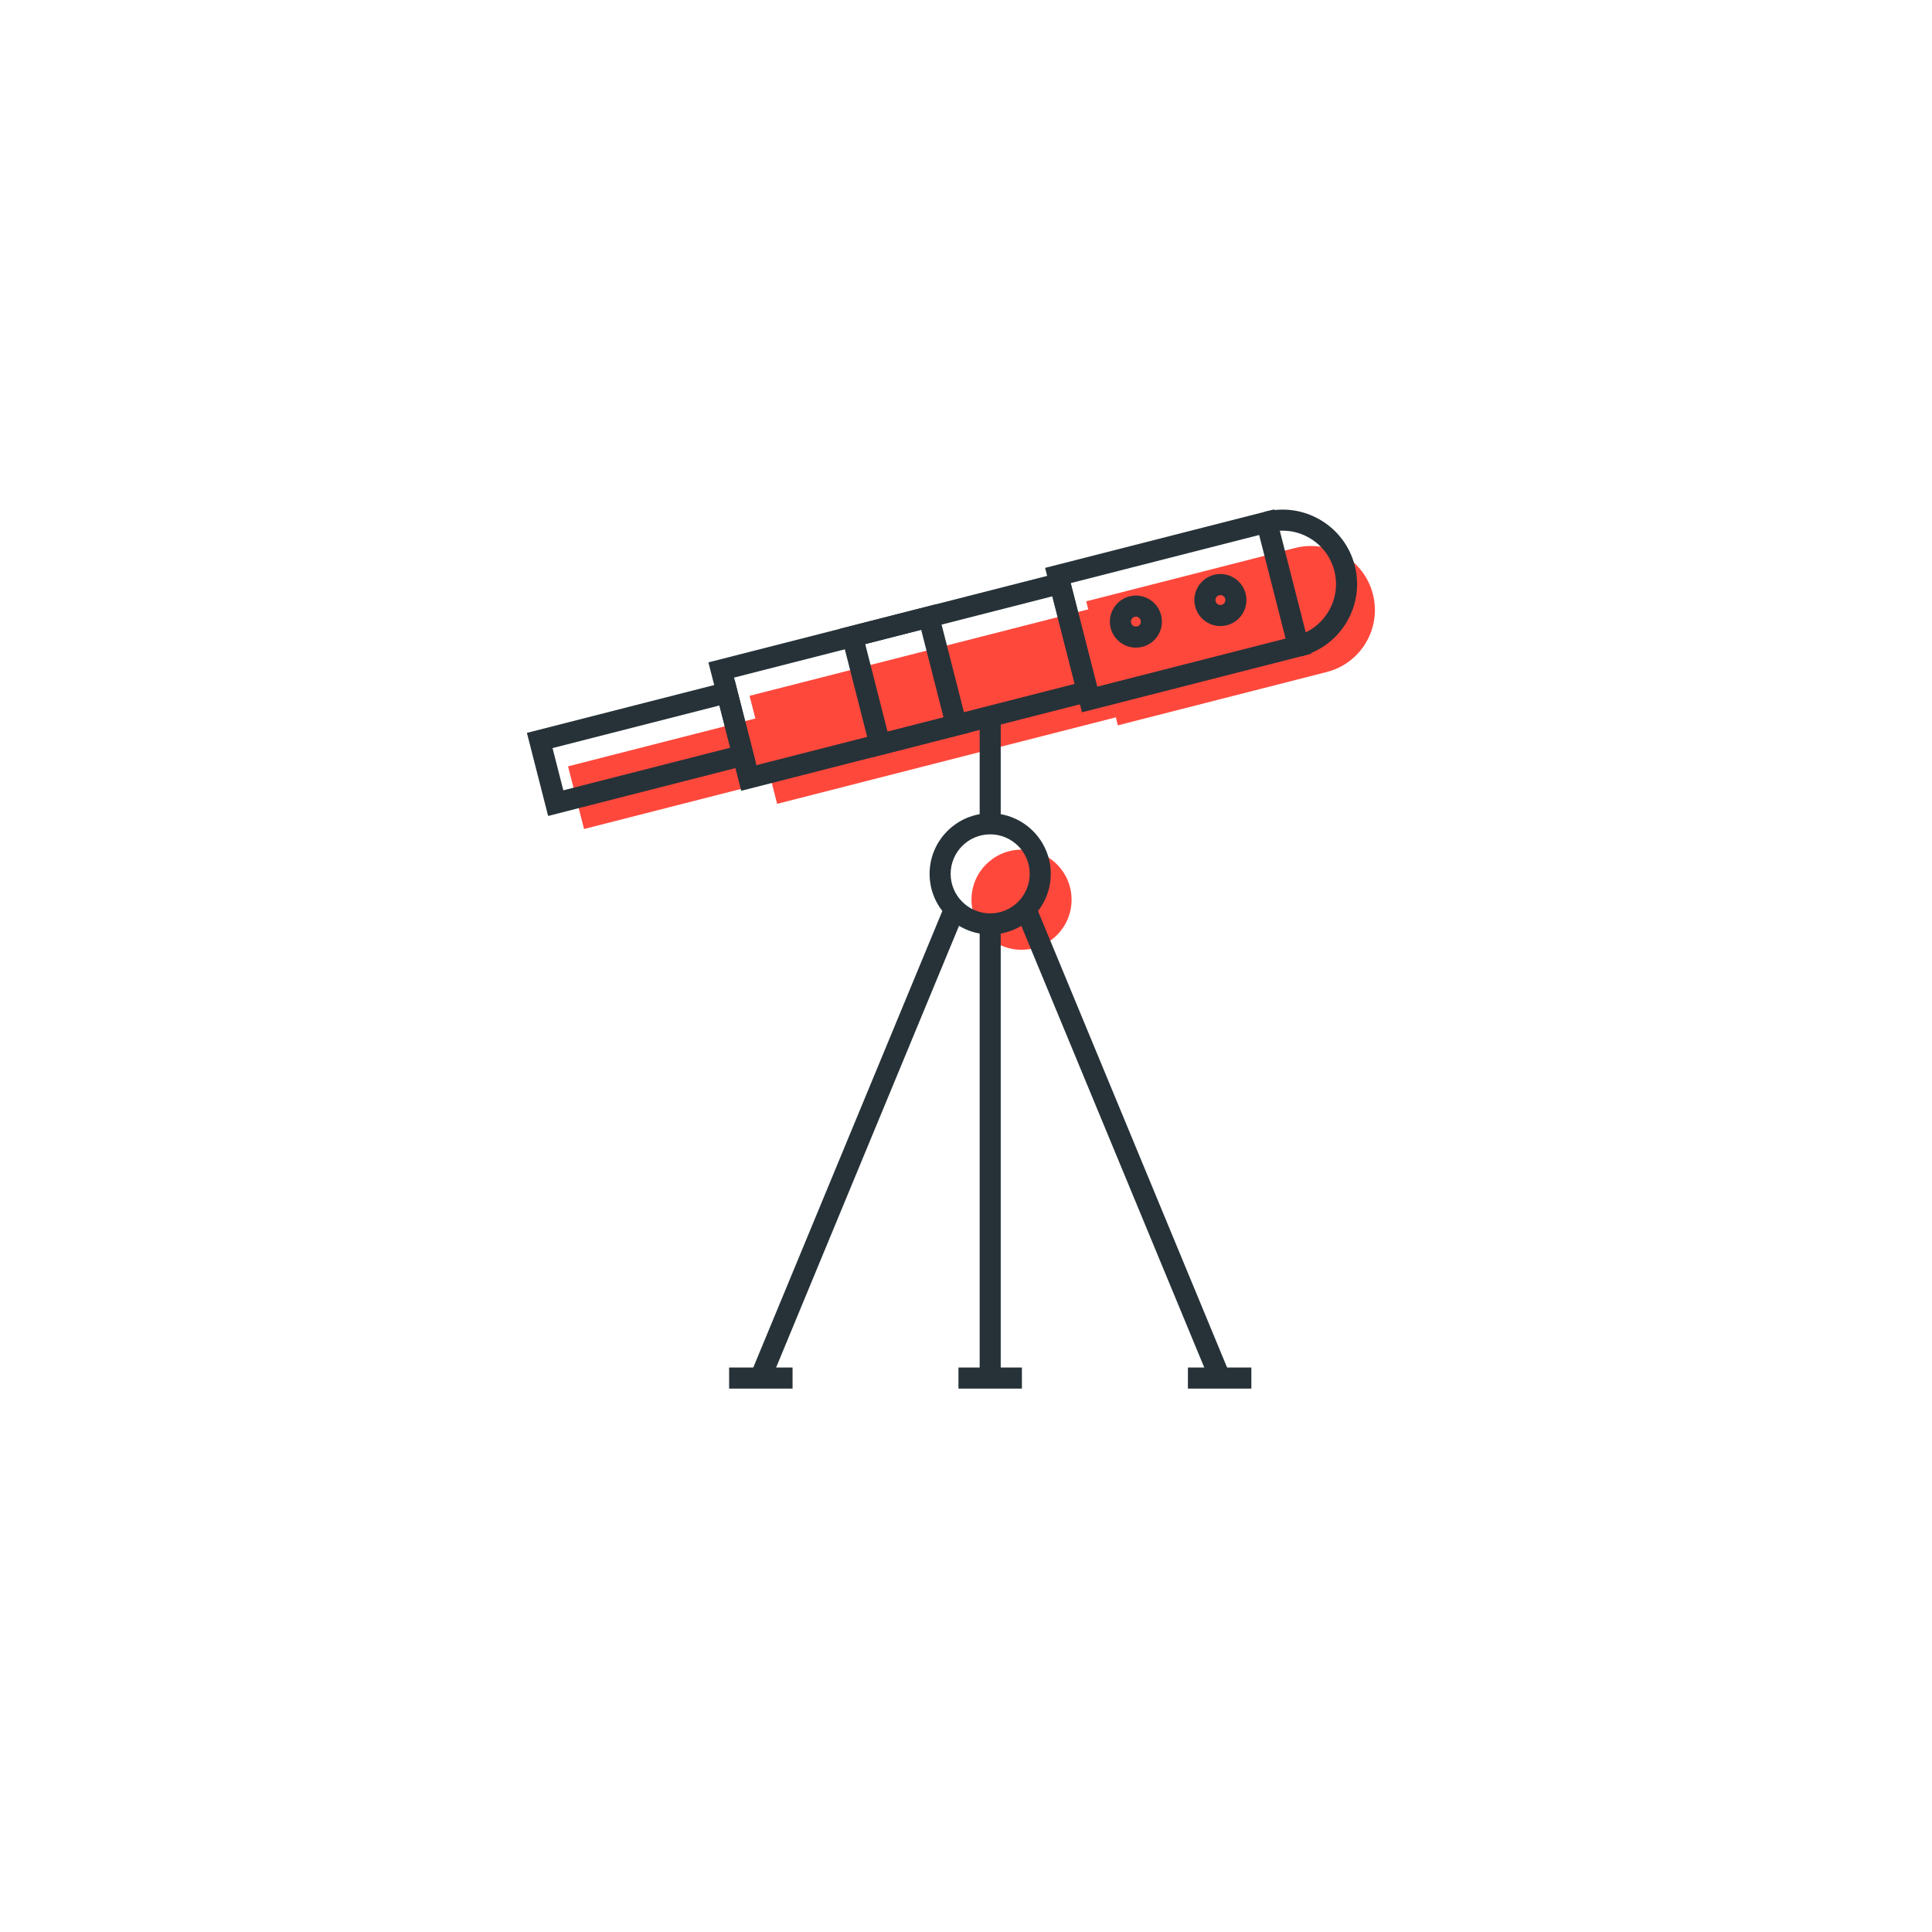
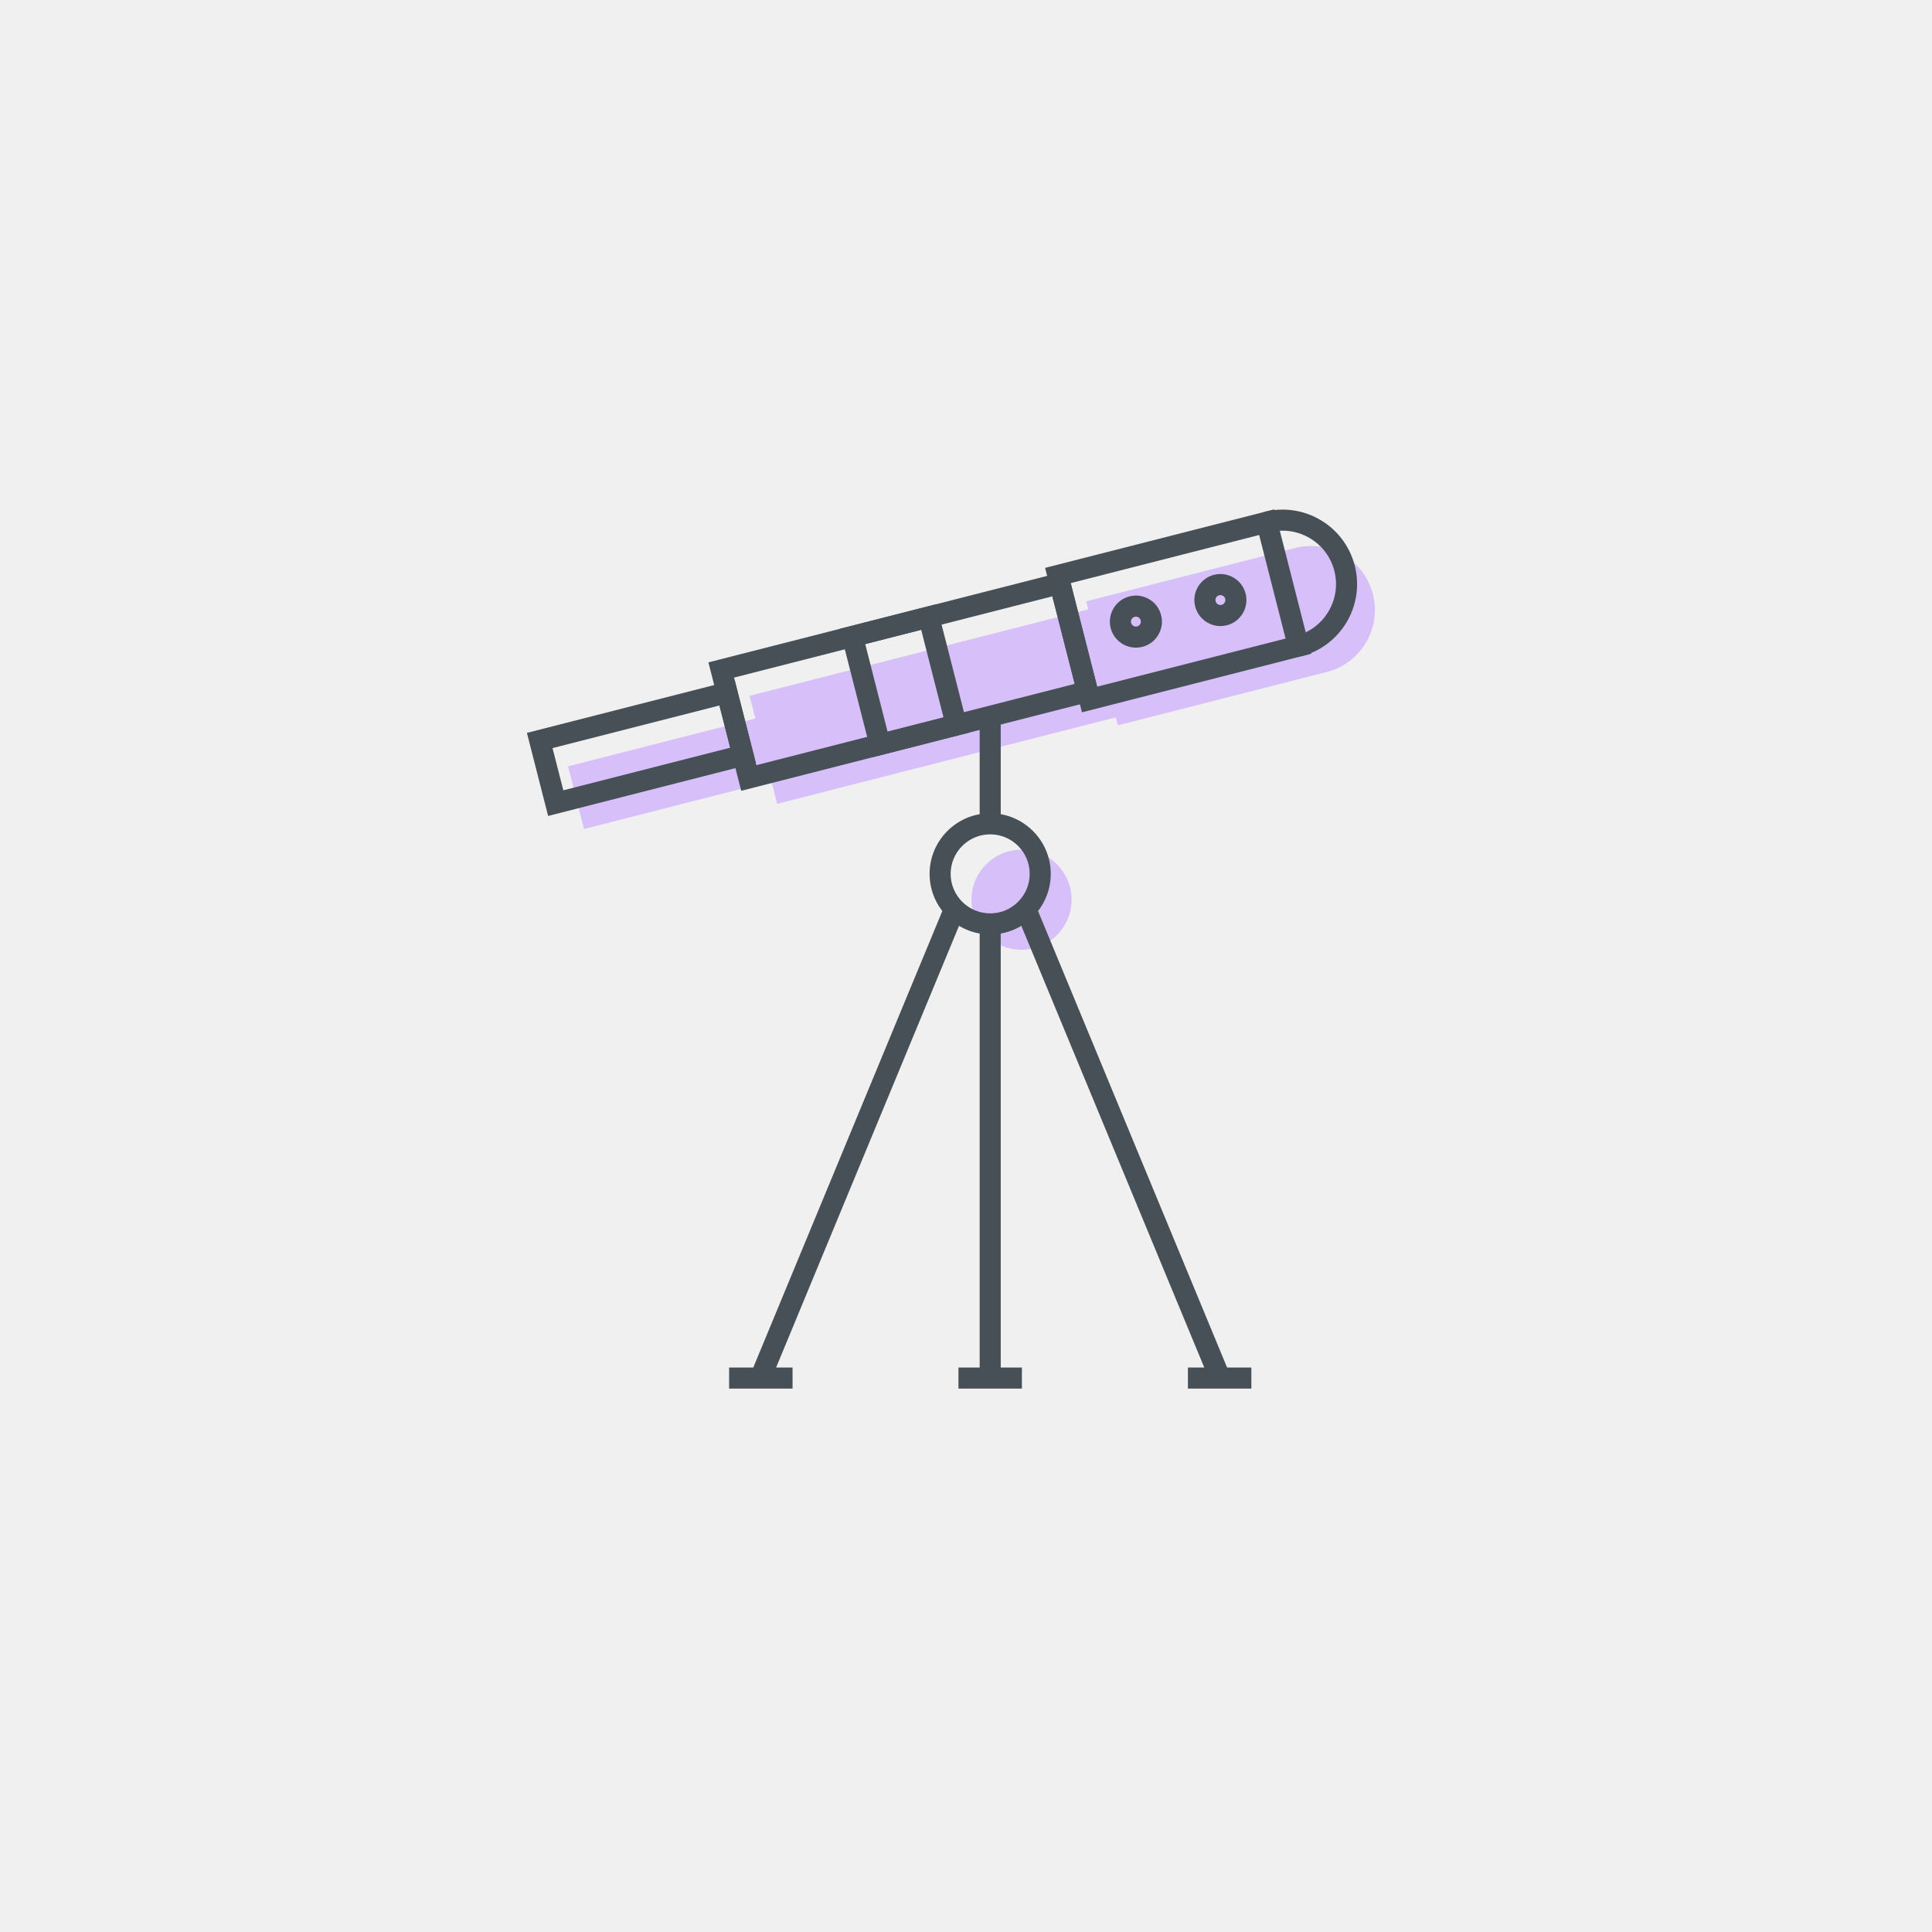
<svg xmlns="http://www.w3.org/2000/svg" width="110" height="110" viewBox="0 0 110 110" fill="none">
  <g id="i-cie">
-     <rect width="110" height="110" fill="white" />
    <g id="Group">
-       <path id="Fill 1" fill-rule="evenodd" clip-rule="evenodd" d="M61.011 51.226C61.011 49.652 59.736 48.376 58.161 48.376C56.587 48.376 55.312 49.652 55.312 51.226C55.312 52.8 56.587 54.076 58.161 54.076C59.736 54.076 61.011 52.8 61.011 51.226Z" fill="#FF483C" />
-       <path id="Fill 3" fill-rule="evenodd" clip-rule="evenodd" d="M78.167 33.831C77.669 31.881 75.685 30.704 73.735 31.201L61.845 34.237L61.961 34.694L52.318 37.156L50.146 37.711L42.677 39.617L43.006 40.908L32.342 43.632L33.253 47.2L43.917 44.477L43.38 42.374L44.247 45.767L51.716 43.859L56.063 42.749L63.531 40.843L62.746 37.769L63.647 41.297L75.538 38.261C77.488 37.764 78.665 35.779 78.167 33.831" fill="#FF483C" />
-       <path id="Fill 6" fill-rule="evenodd" clip-rule="evenodd" d="M41.793 38.579L43.066 43.565L61.189 38.938L59.916 33.952L41.793 38.579ZM42.201 45.025L40.334 37.713L60.781 32.492L62.648 39.804L42.201 45.025Z" fill="#263238" />
-       <path id="Fill 8" fill-rule="evenodd" clip-rule="evenodd" d="M49.262 36.671L50.535 41.658L53.721 40.844L52.448 35.858L49.262 36.671ZM49.67 43.118L47.803 35.805L53.313 34.398L55.18 41.711L49.67 43.118Z" fill="#263238" />
-       <path id="Fill 10" fill-rule="evenodd" clip-rule="evenodd" d="M60.962 33.199L62.468 39.096L73.196 36.356L71.691 30.46L60.962 33.199ZM61.603 40.556L59.503 32.333L72.556 29L74.655 37.222L61.603 40.556Z" fill="#263238" />
-       <path id="Fill 12" fill-rule="evenodd" clip-rule="evenodd" d="M74.074 37.371L73.777 36.208C75.402 35.793 76.387 34.133 75.973 32.507C75.772 31.719 75.276 31.057 74.577 30.642C73.877 30.227 73.056 30.109 72.271 30.311L71.974 29.148C73.073 28.869 74.215 29.032 75.189 29.61C76.164 30.188 76.855 31.112 77.136 32.21C77.714 34.477 76.341 36.792 74.074 37.371" fill="#263238" />
-       <path id="Fill 14" fill-rule="evenodd" clip-rule="evenodd" d="M31.459 42.593L32.073 44.997L41.575 42.571L40.961 40.167L31.459 42.593ZM31.208 46.457L30 41.727L41.826 38.707L43.034 43.437L31.208 46.457Z" fill="#263238" />
-       <path id="Fill 16" fill-rule="evenodd" clip-rule="evenodd" d="M64.674 35.11C64.652 35.11 64.629 35.113 64.604 35.119C64.453 35.157 64.362 35.312 64.4 35.463C64.439 35.613 64.594 35.703 64.744 35.666C64.842 35.641 64.894 35.574 64.916 35.536C64.938 35.499 64.972 35.422 64.946 35.323V35.322C64.921 35.224 64.855 35.172 64.817 35.15C64.789 35.133 64.738 35.11 64.674 35.11M64.675 36.874C64.014 36.874 63.408 36.428 63.237 35.759C63.035 34.967 63.516 34.159 64.307 33.957C64.689 33.856 65.088 33.915 65.43 34.118C65.77 34.319 66.011 34.642 66.109 35.025C66.207 35.409 66.15 35.808 65.948 36.149C65.746 36.489 65.424 36.731 65.04 36.829C64.918 36.86 64.796 36.874 64.675 36.874" fill="#263238" />
-       <path id="Fill 18" fill-rule="evenodd" clip-rule="evenodd" d="M69.484 33.882C69.462 33.882 69.438 33.884 69.415 33.891C69.316 33.916 69.264 33.983 69.242 34.02C69.22 34.057 69.186 34.135 69.212 34.233C69.237 34.332 69.303 34.384 69.34 34.406C69.379 34.428 69.453 34.463 69.554 34.437C69.705 34.399 69.796 34.245 69.758 34.094C69.725 33.966 69.61 33.882 69.484 33.882M69.482 35.646C69.219 35.646 68.961 35.576 68.728 35.438C68.388 35.236 68.147 34.914 68.049 34.53C67.951 34.147 68.008 33.748 68.21 33.408C68.412 33.068 68.734 32.826 69.118 32.728C69.905 32.527 70.718 33.005 70.921 33.797V33.798C71.123 34.59 70.642 35.398 69.851 35.6C69.729 35.631 69.605 35.646 69.482 35.646" fill="#263238" />
-       <path id="Fill 20" fill-rule="evenodd" clip-rule="evenodd" d="M56.377 47.504C55.136 47.504 54.126 48.513 54.126 49.754C54.126 50.994 55.136 52.004 56.377 52.004C57.617 52.004 58.627 50.994 58.627 49.754C58.627 48.513 57.617 47.504 56.377 47.504M56.377 53.204C54.475 53.204 52.927 51.656 52.927 49.754C52.927 47.852 54.475 46.304 56.377 46.304C58.279 46.304 59.826 47.852 59.826 49.754C59.826 51.656 58.279 53.204 56.377 53.204" fill="#263238" />
-       <path id="Fill 22" fill-rule="evenodd" clip-rule="evenodd" d="M55.778 46.904H56.977V40.786H55.778V46.904Z" fill="#263238" />
-       <path id="Fill 24" fill-rule="evenodd" clip-rule="evenodd" d="M55.778 78.406H56.977V52.604H55.778V78.406Z" fill="#263238" />
-       <path id="Fill 25" fill-rule="evenodd" clip-rule="evenodd" d="M68.887 78.636L57.835 51.952L58.945 51.493L69.996 78.177L68.887 78.636Z" fill="#263238" />
-       <path id="Fill 26" fill-rule="evenodd" clip-rule="evenodd" d="M43.867 78.636L42.758 78.177L53.808 51.493L54.918 51.952L43.867 78.636Z" fill="#263238" />
-       <path id="Fill 27" fill-rule="evenodd" clip-rule="evenodd" d="M41.513 79.061H45.125V77.861H41.513V79.061Z" fill="#263238" />
-       <path id="Fill 28" fill-rule="evenodd" clip-rule="evenodd" d="M54.571 79.061H58.183V77.861H54.571V79.061Z" fill="#263238" />
-       <path id="Fill 29" fill-rule="evenodd" clip-rule="evenodd" d="M67.635 79.061H71.247V77.861H67.635V79.061Z" fill="#263238" />
+       <path id="Fill 1" fill-rule="evenodd" clip-rule="evenodd" d="M61.011 51.226C61.011 49.652 59.736 48.376 58.161 48.376C56.587 48.376 55.312 49.652 55.312 51.226C55.312 52.8 56.587 54.076 58.161 54.076C59.736 54.076 61.011 52.8 61.011 51.226Z" fill="#D7BFF9" />
+       <path id="Fill 3" fill-rule="evenodd" clip-rule="evenodd" d="M78.167 33.831C77.669 31.881 75.685 30.704 73.735 31.201L61.845 34.237L61.961 34.694L52.318 37.156L50.146 37.711L42.677 39.617L43.006 40.908L32.342 43.632L33.253 47.2L43.917 44.477L43.38 42.374L44.247 45.767L51.716 43.859L56.063 42.749L63.531 40.843L62.746 37.769L63.647 41.297L75.538 38.261C77.488 37.764 78.665 35.779 78.167 33.831Z" fill="#D7BFF9" />
+       <path id="Fill 6" fill-rule="evenodd" clip-rule="evenodd" d="M41.793 38.579L43.066 43.565L61.189 38.938L59.916 33.952L41.793 38.579ZM42.201 45.025L40.334 37.713L60.781 32.492L62.648 39.804L42.201 45.025Z" fill="#465056" />
+       <path id="Fill 8" fill-rule="evenodd" clip-rule="evenodd" d="M49.262 36.671L50.535 41.658L53.721 40.844L52.448 35.858L49.262 36.671ZM49.67 43.118L47.803 35.805L53.313 34.398L55.18 41.711L49.67 43.118Z" fill="#465056" />
+       <path id="Fill 10" fill-rule="evenodd" clip-rule="evenodd" d="M60.962 33.199L62.468 39.096L73.196 36.356L71.691 30.46L60.962 33.199ZM61.603 40.556L59.503 32.333L72.556 29L74.655 37.222L61.603 40.556Z" fill="#465056" />
+       <path id="Fill 12" fill-rule="evenodd" clip-rule="evenodd" d="M74.074 37.371L73.777 36.208C75.402 35.793 76.387 34.133 75.973 32.507C75.772 31.719 75.276 31.057 74.577 30.642C73.877 30.227 73.056 30.109 72.271 30.311L71.974 29.148C73.073 28.869 74.215 29.032 75.189 29.61C76.164 30.188 76.855 31.112 77.136 32.21C77.714 34.477 76.341 36.792 74.074 37.371Z" fill="#465056" />
+       <path id="Fill 14" fill-rule="evenodd" clip-rule="evenodd" d="M31.459 42.593L32.073 44.997L41.575 42.571L40.961 40.167L31.459 42.593ZM31.208 46.457L30 41.727L41.826 38.707L43.034 43.437L31.208 46.457Z" fill="#465056" />
+       <path id="Fill 16" fill-rule="evenodd" clip-rule="evenodd" d="M64.674 35.11C64.652 35.11 64.629 35.113 64.604 35.119C64.453 35.157 64.362 35.312 64.4 35.463C64.439 35.613 64.594 35.703 64.744 35.666C64.842 35.641 64.894 35.574 64.916 35.536C64.938 35.499 64.972 35.422 64.946 35.323V35.322C64.921 35.224 64.855 35.172 64.817 35.15C64.789 35.133 64.738 35.11 64.674 35.11ZM64.675 36.874C64.014 36.874 63.408 36.428 63.237 35.759C63.035 34.967 63.516 34.159 64.307 33.957C64.689 33.856 65.088 33.915 65.43 34.118C65.77 34.319 66.011 34.642 66.109 35.025C66.207 35.409 66.15 35.808 65.948 36.149C65.746 36.489 65.424 36.731 65.04 36.829C64.918 36.86 64.796 36.874 64.675 36.874Z" fill="#465056" />
+       <path id="Fill 18" fill-rule="evenodd" clip-rule="evenodd" d="M69.484 33.882C69.462 33.882 69.438 33.884 69.415 33.891C69.316 33.916 69.264 33.983 69.242 34.02C69.22 34.057 69.186 34.135 69.212 34.233C69.237 34.332 69.303 34.384 69.34 34.406C69.379 34.428 69.453 34.463 69.554 34.437C69.705 34.399 69.796 34.245 69.758 34.094C69.725 33.966 69.61 33.882 69.484 33.882ZM69.482 35.646C69.219 35.646 68.961 35.576 68.728 35.438C68.388 35.236 68.147 34.914 68.049 34.53C67.951 34.147 68.008 33.748 68.21 33.408C68.412 33.068 68.734 32.826 69.118 32.728C69.905 32.527 70.718 33.005 70.921 33.797V33.798C71.123 34.59 70.642 35.398 69.851 35.6C69.729 35.631 69.605 35.646 69.482 35.646Z" fill="#465056" />
+       <path id="Fill 20" fill-rule="evenodd" clip-rule="evenodd" d="M56.377 47.504C55.136 47.504 54.126 48.513 54.126 49.754C54.126 50.994 55.136 52.004 56.377 52.004C57.617 52.004 58.627 50.994 58.627 49.754C58.627 48.513 57.617 47.504 56.377 47.504ZM56.377 53.204C54.475 53.204 52.927 51.656 52.927 49.754C52.927 47.852 54.475 46.304 56.377 46.304C58.279 46.304 59.826 47.852 59.826 49.754C59.826 51.656 58.279 53.204 56.377 53.204Z" fill="#465056" />
+       <path id="Fill 22" fill-rule="evenodd" clip-rule="evenodd" d="M55.778 46.904H56.977V40.786H55.778V46.904Z" fill="#465056" />
+       <path id="Fill 24" fill-rule="evenodd" clip-rule="evenodd" d="M55.778 78.406H56.977V52.604H55.778V78.406Z" fill="#465056" />
+       <path id="Fill 25" fill-rule="evenodd" clip-rule="evenodd" d="M68.887 78.636L57.835 51.952L58.945 51.493L69.996 78.177L68.887 78.636Z" fill="#465056" />
+       <path id="Fill 26" fill-rule="evenodd" clip-rule="evenodd" d="M43.867 78.636L42.758 78.177L53.808 51.493L54.918 51.952L43.867 78.636Z" fill="#465056" />
+       <path id="Fill 27" fill-rule="evenodd" clip-rule="evenodd" d="M41.513 79.061H45.125V77.861H41.513V79.061Z" fill="#465056" />
+       <path id="Fill 28" fill-rule="evenodd" clip-rule="evenodd" d="M54.571 79.061H58.183V77.861H54.571V79.061Z" fill="#465056" />
+       <path id="Fill 29" fill-rule="evenodd" clip-rule="evenodd" d="M67.635 79.061H71.247V77.861H67.635V79.061Z" fill="#465056" />
    </g>
  </g>
</svg>
